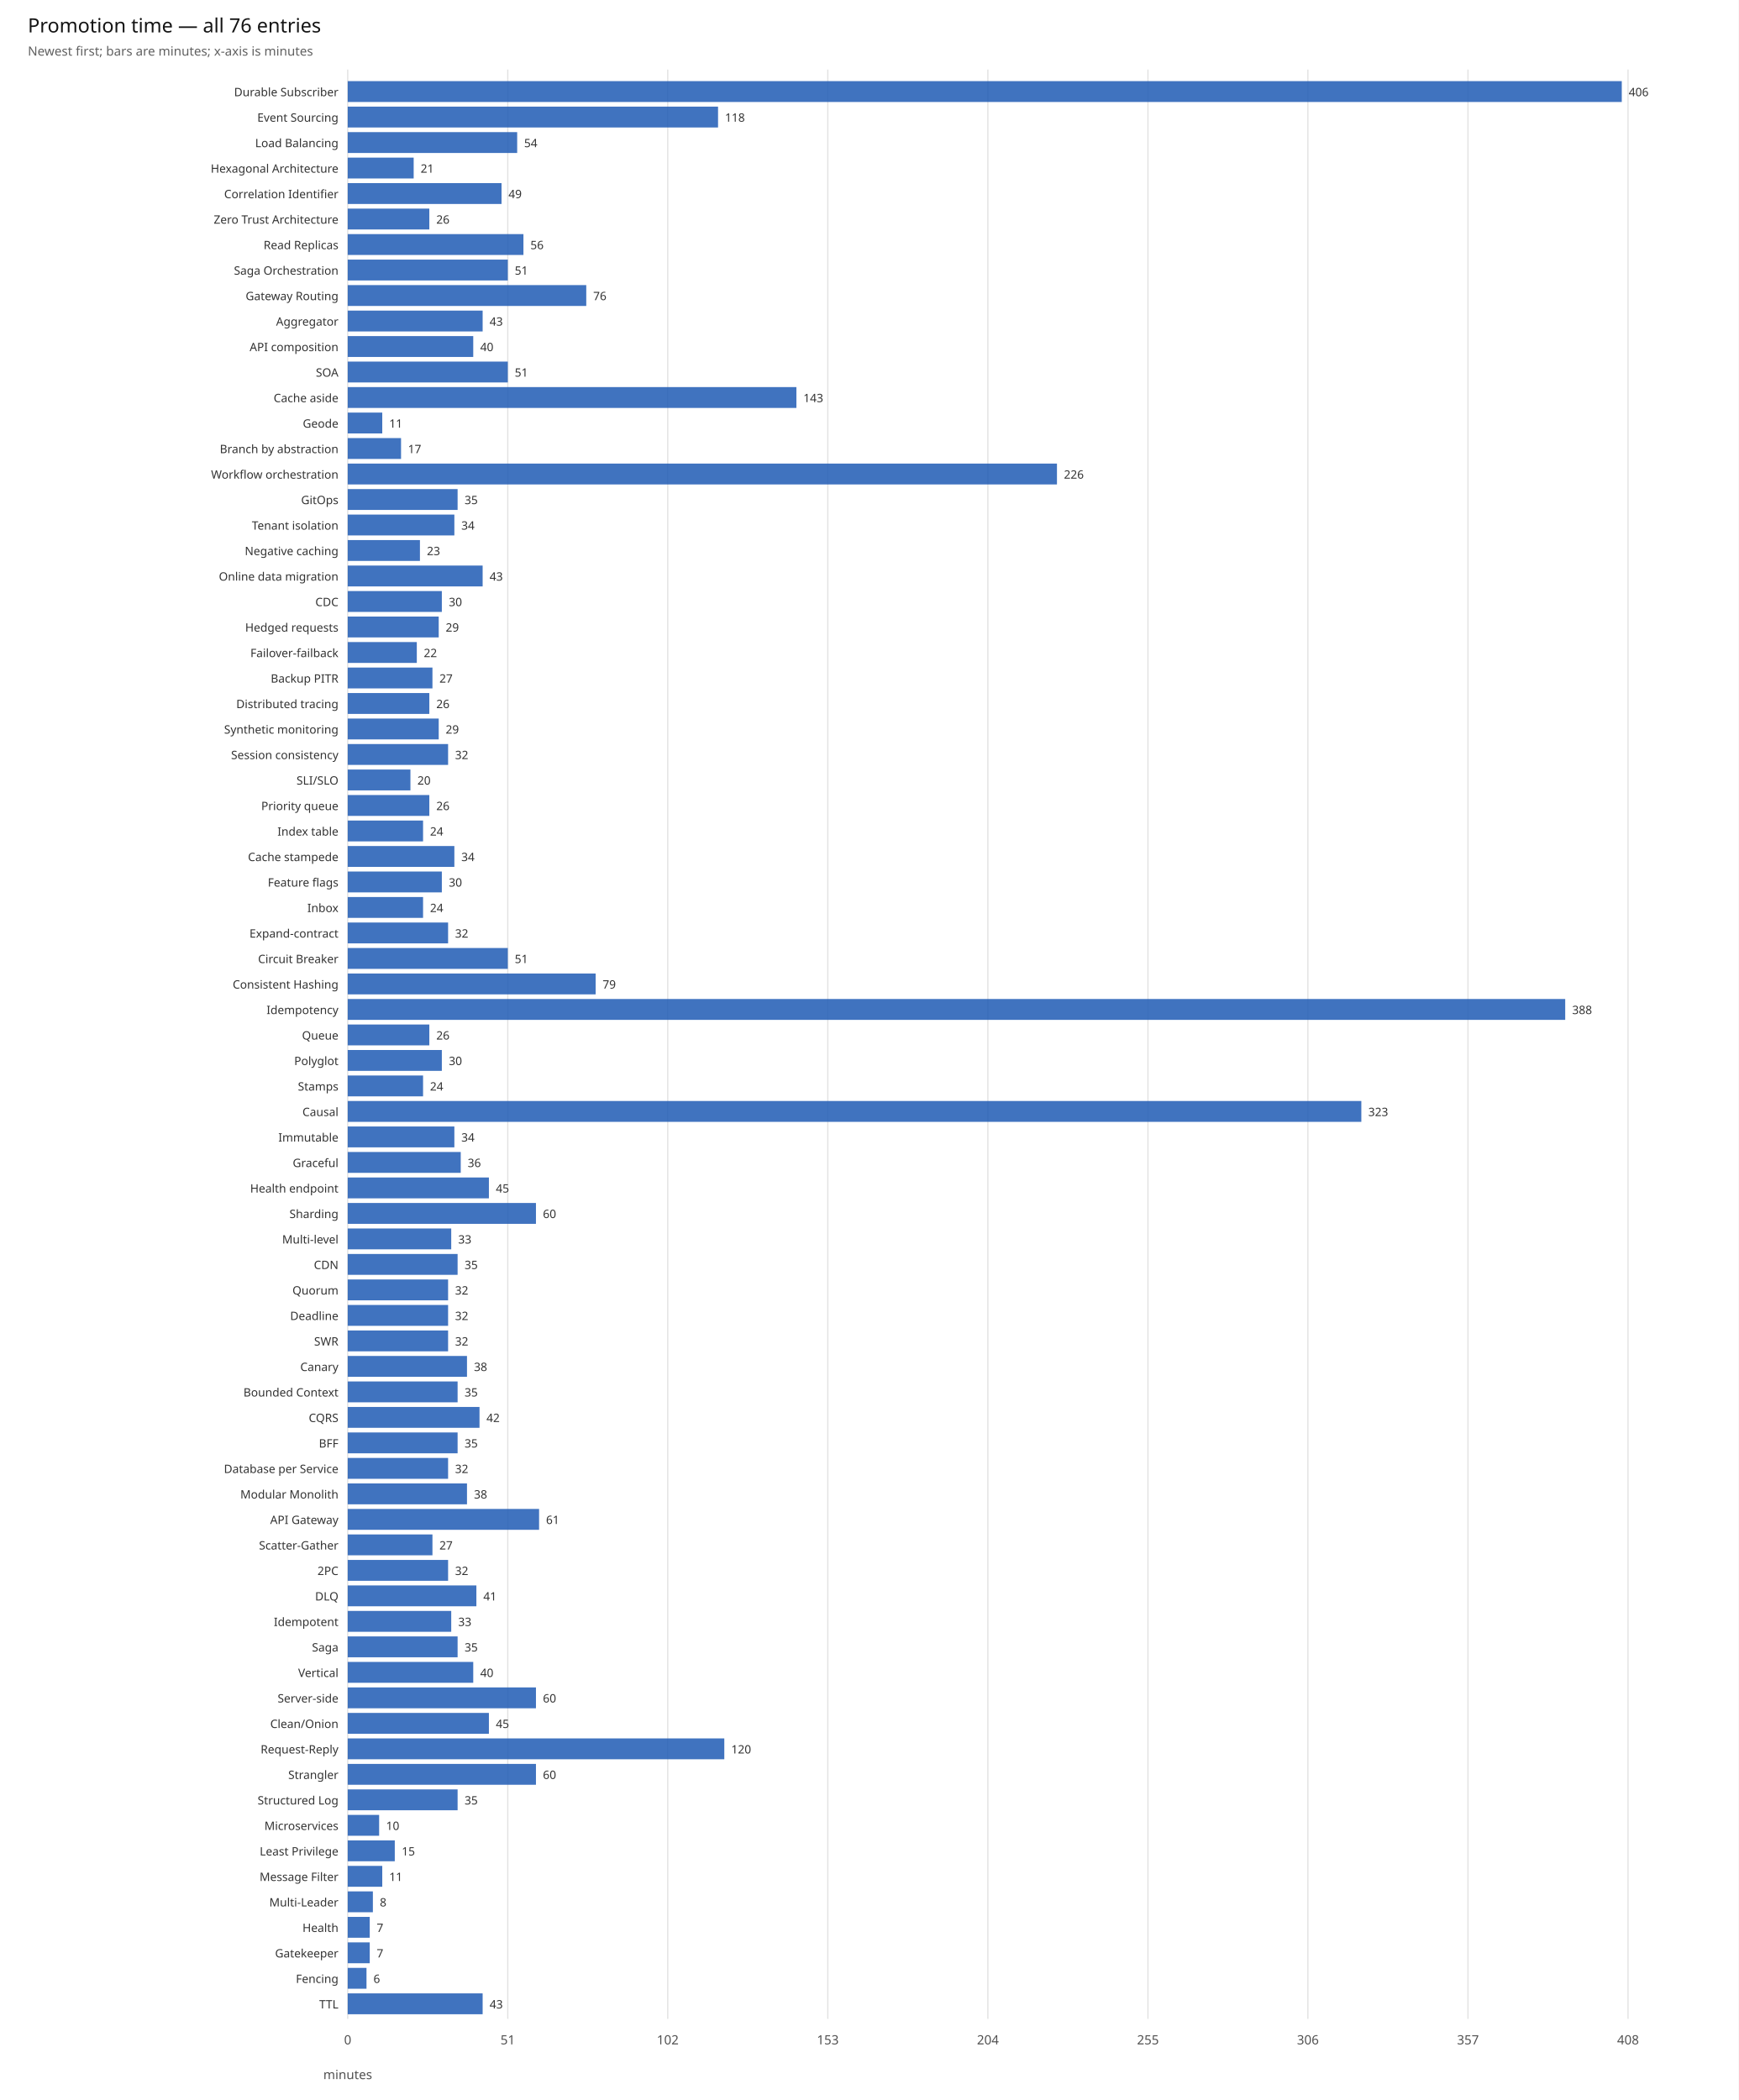
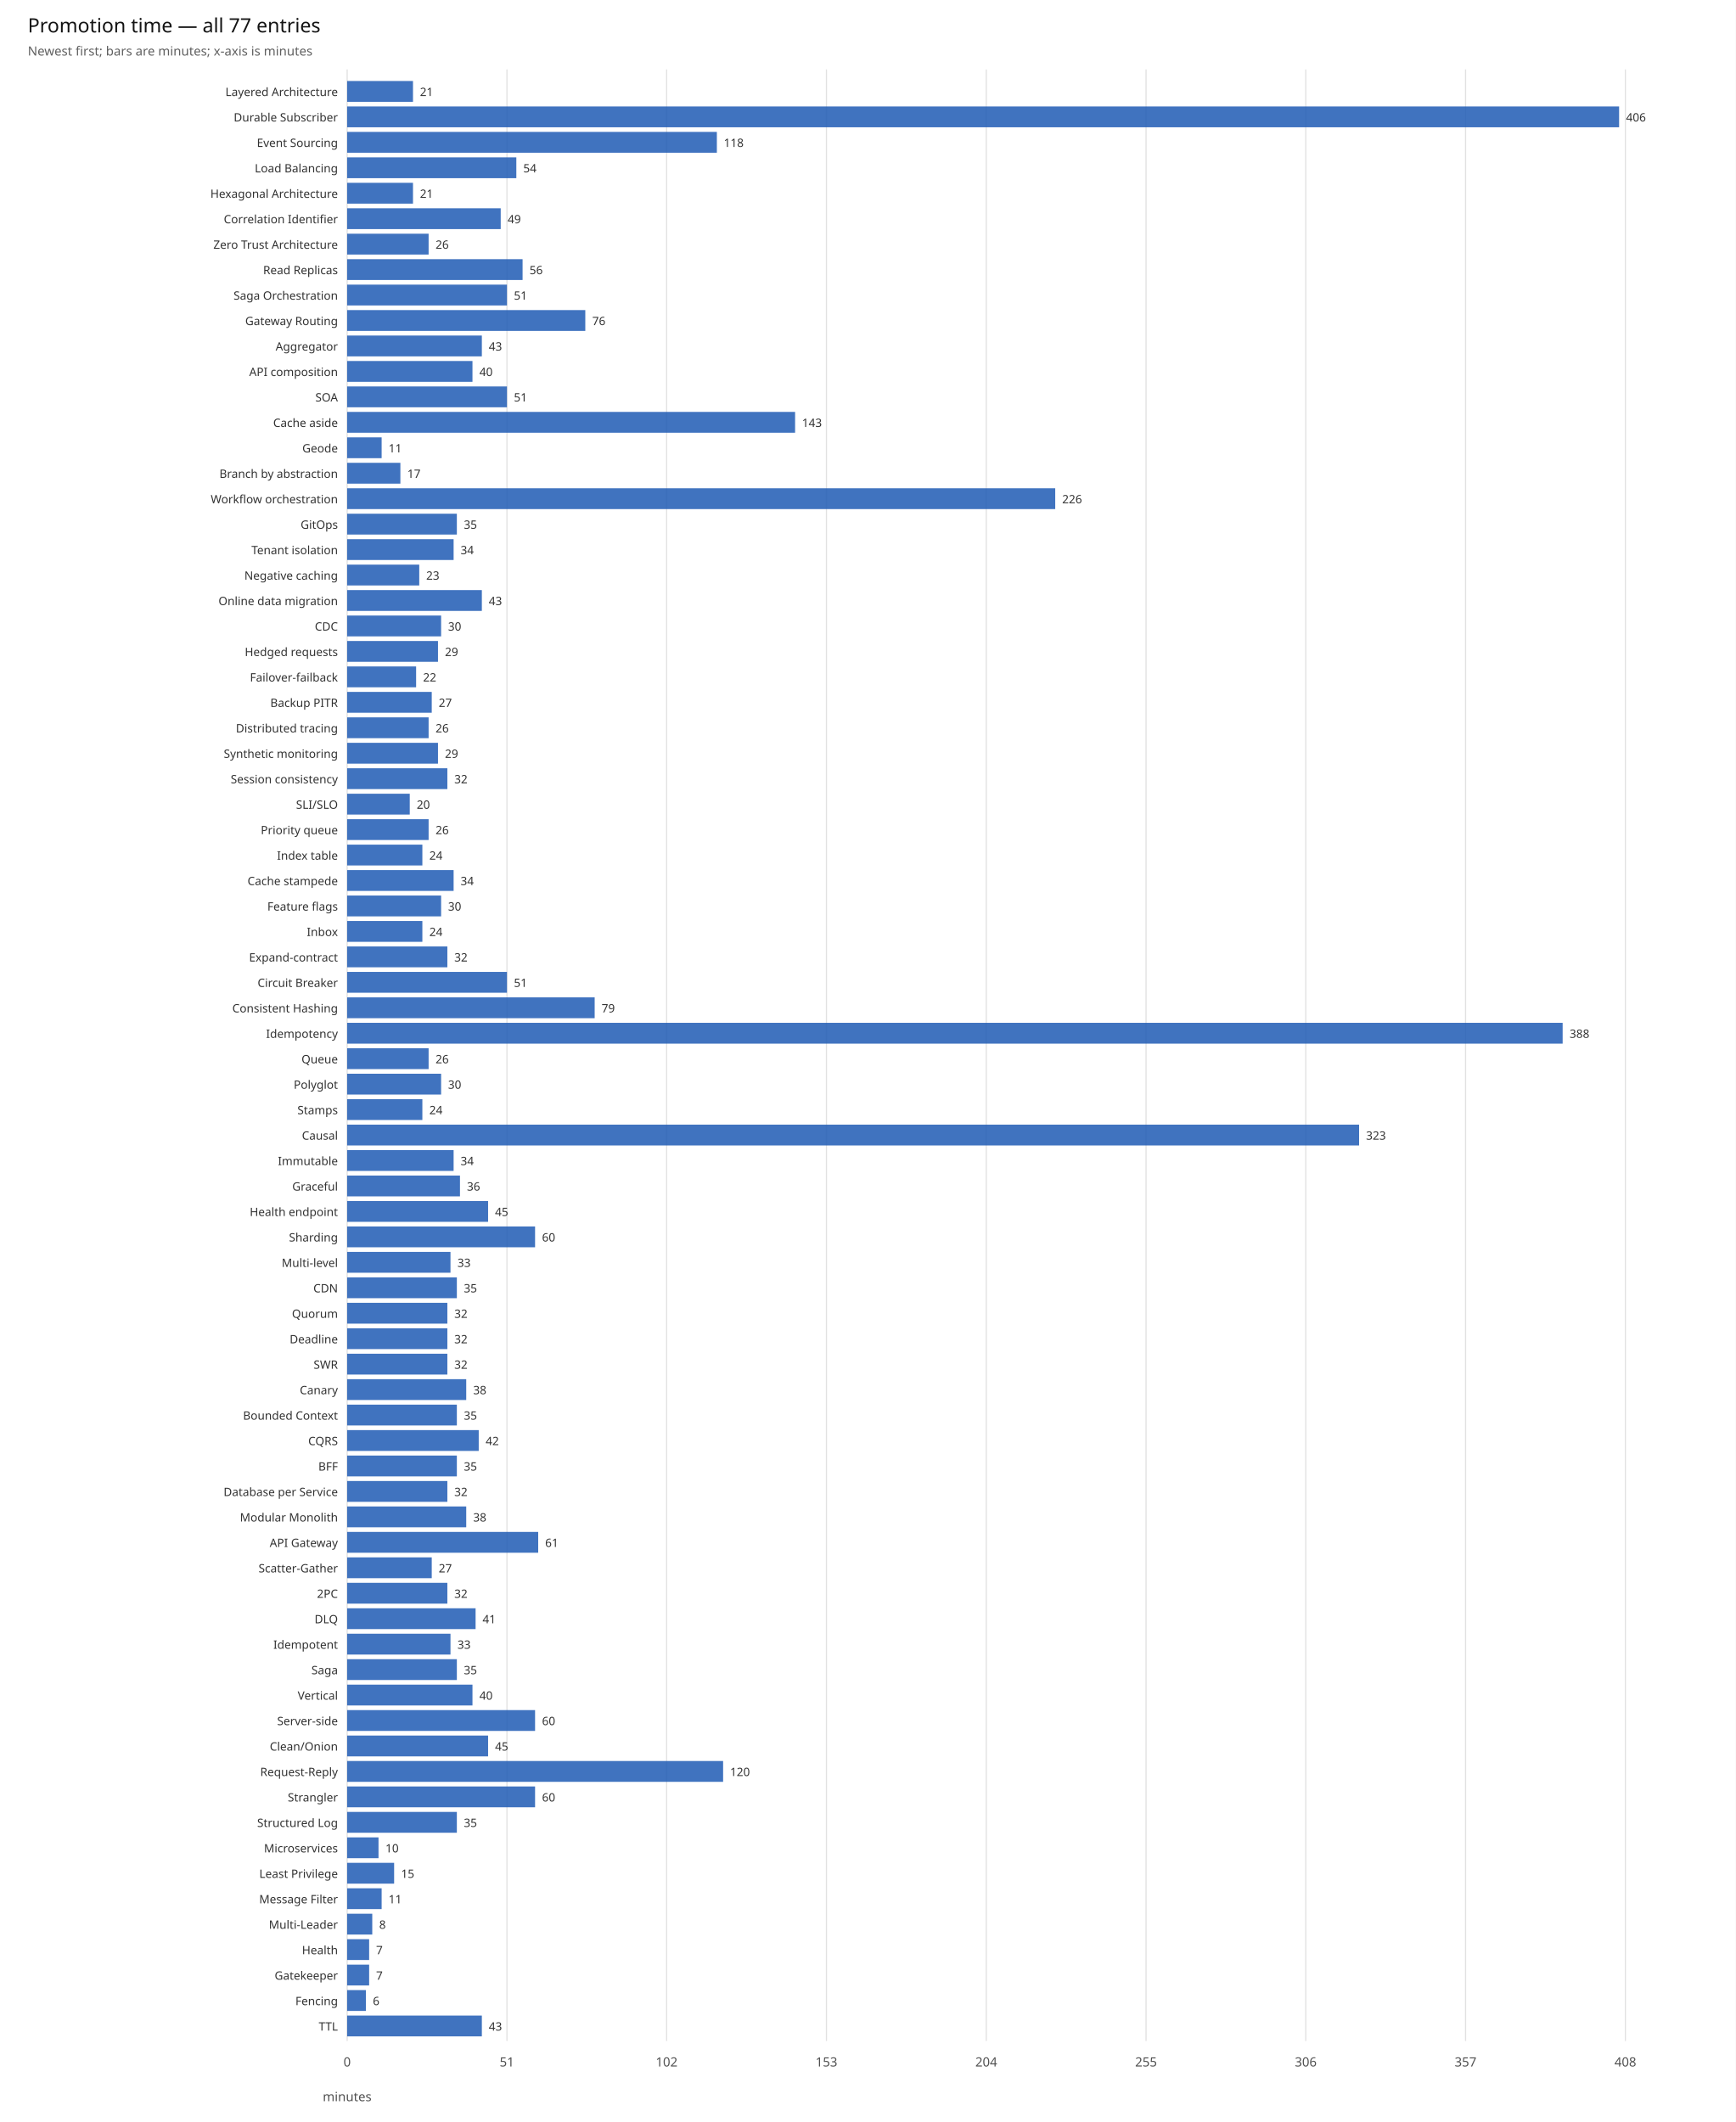
- <svg xmlns="http://www.w3.org/2000/svg" width="1500" height="1812" viewBox="0 0 1500 1812">
+ <svg xmlns="http://www.w3.org/2000/svg" width="1500" height="1834" viewBox="0 0 1500 1834">
  <rect width="100%" height="100%" fill="white" />
-   <text x="24" y="28" font-family="Verdana" font-size="17" fill="#141414">Promotion time — all 76 entries</text>
+   <text x="24" y="28" font-family="Verdana" font-size="17" fill="#141414">Promotion time — all 77 entries</text>
  <text x="24" y="48" font-family="Verdana" font-size="11" fill="#606060">Newest first; bars are minutes; x-axis is minutes</text>
-   <line x1="300.0" y1="60" x2="300.0" y2="1742" stroke="#e1e1e1" />
-   <text x="300.0" y="1764" text-anchor="middle" font-family="Verdana" font-size="11" fill="#505050">0</text>
-   <line x1="438.1" y1="60" x2="438.1" y2="1742" stroke="#e1e1e1" />
-   <text x="438.1" y="1764" text-anchor="middle" font-family="Verdana" font-size="11" fill="#505050">51</text>
-   <line x1="576.1" y1="60" x2="576.1" y2="1742" stroke="#e1e1e1" />
-   <text x="576.1" y="1764" text-anchor="middle" font-family="Verdana" font-size="11" fill="#505050">102</text>
-   <line x1="714.2" y1="60" x2="714.2" y2="1742" stroke="#e1e1e1" />
-   <text x="714.2" y="1764" text-anchor="middle" font-family="Verdana" font-size="11" fill="#505050">153</text>
-   <line x1="852.3" y1="60" x2="852.3" y2="1742" stroke="#e1e1e1" />
-   <text x="852.3" y="1764" text-anchor="middle" font-family="Verdana" font-size="11" fill="#505050">204</text>
-   <line x1="990.4" y1="60" x2="990.4" y2="1742" stroke="#e1e1e1" />
-   <text x="990.4" y="1764" text-anchor="middle" font-family="Verdana" font-size="11" fill="#505050">255</text>
-   <line x1="1128.4" y1="60" x2="1128.4" y2="1742" stroke="#e1e1e1" />
-   <text x="1128.4" y="1764" text-anchor="middle" font-family="Verdana" font-size="11" fill="#505050">306</text>
-   <line x1="1266.5" y1="60" x2="1266.5" y2="1742" stroke="#e1e1e1" />
-   <text x="1266.5" y="1764" text-anchor="middle" font-family="Verdana" font-size="11" fill="#505050">357</text>
-   <line x1="1404.6" y1="60" x2="1404.6" y2="1742" stroke="#e1e1e1" />
-   <text x="1404.6" y="1764" text-anchor="middle" font-family="Verdana" font-size="11" fill="#505050">408</text>
-   <rect x="300" y="70" width="1099.2" height="18" fill="#1e5ab4" opacity="0.85" />
-   <text x="292" y="83" text-anchor="end" font-family="Verdana" font-size="10" fill="#323232">Durable Subscriber</text>
-   <text x="1405.2" y="83" font-family="Verdana" font-size="10" fill="#323232">406</text>
-   <rect x="300" y="92" width="319.5" height="18" fill="#1e5ab4" opacity="0.85" />
-   <text x="292" y="105" text-anchor="end" font-family="Verdana" font-size="10" fill="#323232">Event Sourcing</text>
-   <text x="625.5" y="105" font-family="Verdana" font-size="10" fill="#323232">118</text>
-   <rect x="300" y="114" width="146.2" height="18" fill="#1e5ab4" opacity="0.85" />
-   <text x="292" y="127" text-anchor="end" font-family="Verdana" font-size="10" fill="#323232">Load Balancing</text>
-   <text x="452.2" y="127" font-family="Verdana" font-size="10" fill="#323232">54</text>
-   <rect x="300" y="136" width="56.9" height="18" fill="#1e5ab4" opacity="0.85" />
-   <text x="292" y="149" text-anchor="end" font-family="Verdana" font-size="10" fill="#323232">Hexagonal Architecture</text>
-   <text x="362.9" y="149" font-family="Verdana" font-size="10" fill="#323232">21</text>
-   <rect x="300" y="158" width="132.7" height="18" fill="#1e5ab4" opacity="0.85" />
-   <text x="292" y="171" text-anchor="end" font-family="Verdana" font-size="10" fill="#323232">Correlation Identifier</text>
-   <text x="438.7" y="171" font-family="Verdana" font-size="10" fill="#323232">49</text>
-   <rect x="300" y="180" width="70.4" height="18" fill="#1e5ab4" opacity="0.85" />
-   <text x="292" y="193" text-anchor="end" font-family="Verdana" font-size="10" fill="#323232">Zero Trust Architecture</text>
-   <text x="376.4" y="193" font-family="Verdana" font-size="10" fill="#323232">26</text>
-   <rect x="300" y="202" width="151.6" height="18" fill="#1e5ab4" opacity="0.85" />
-   <text x="292" y="215" text-anchor="end" font-family="Verdana" font-size="10" fill="#323232">Read Replicas</text>
-   <text x="457.6" y="215" font-family="Verdana" font-size="10" fill="#323232">56</text>
-   <rect x="300" y="224" width="138.1" height="18" fill="#1e5ab4" opacity="0.85" />
-   <text x="292" y="237" text-anchor="end" font-family="Verdana" font-size="10" fill="#323232">Saga Orchestration</text>
-   <text x="444.1" y="237" font-family="Verdana" font-size="10" fill="#323232">51</text>
-   <rect x="300" y="246" width="205.8" height="18" fill="#1e5ab4" opacity="0.85" />
-   <text x="292" y="259" text-anchor="end" font-family="Verdana" font-size="10" fill="#323232">Gateway Routing</text>
-   <text x="511.8" y="259" font-family="Verdana" font-size="10" fill="#323232">76</text>
-   <rect x="300" y="268" width="116.4" height="18" fill="#1e5ab4" opacity="0.85" />
-   <text x="292" y="281" text-anchor="end" font-family="Verdana" font-size="10" fill="#323232">Aggregator</text>
-   <text x="422.4" y="281" font-family="Verdana" font-size="10" fill="#323232">43</text>
-   <rect x="300" y="290" width="108.3" height="18" fill="#1e5ab4" opacity="0.85" />
-   <text x="292" y="303" text-anchor="end" font-family="Verdana" font-size="10" fill="#323232">API composition</text>
-   <text x="414.3" y="303" font-family="Verdana" font-size="10" fill="#323232">40</text>
-   <rect x="300" y="312" width="138.1" height="18" fill="#1e5ab4" opacity="0.85" />
-   <text x="292" y="325" text-anchor="end" font-family="Verdana" font-size="10" fill="#323232">SOA</text>
-   <text x="444.1" y="325" font-family="Verdana" font-size="10" fill="#323232">51</text>
-   <rect x="300" y="334" width="387.1" height="18" fill="#1e5ab4" opacity="0.85" />
-   <text x="292" y="347" text-anchor="end" font-family="Verdana" font-size="10" fill="#323232">Cache aside</text>
-   <text x="693.1" y="347" font-family="Verdana" font-size="10" fill="#323232">143</text>
-   <rect x="300" y="356" width="29.8" height="18" fill="#1e5ab4" opacity="0.85" />
-   <text x="292" y="369" text-anchor="end" font-family="Verdana" font-size="10" fill="#323232">Geode</text>
-   <text x="335.8" y="369" font-family="Verdana" font-size="10" fill="#323232">11</text>
-   <rect x="300" y="378" width="46.0" height="18" fill="#1e5ab4" opacity="0.85" />
-   <text x="292" y="391" text-anchor="end" font-family="Verdana" font-size="10" fill="#323232">Branch by abstraction</text>
-   <text x="352.0" y="391" font-family="Verdana" font-size="10" fill="#323232">17</text>
-   <rect x="300" y="400" width="611.9" height="18" fill="#1e5ab4" opacity="0.85" />
-   <text x="292" y="413" text-anchor="end" font-family="Verdana" font-size="10" fill="#323232">Workflow orchestration</text>
-   <text x="917.9" y="413" font-family="Verdana" font-size="10" fill="#323232">226</text>
-   <rect x="300" y="422" width="94.8" height="18" fill="#1e5ab4" opacity="0.85" />
-   <text x="292" y="435" text-anchor="end" font-family="Verdana" font-size="10" fill="#323232">GitOps</text>
-   <text x="400.8" y="435" font-family="Verdana" font-size="10" fill="#323232">35</text>
-   <rect x="300" y="444" width="92.0" height="18" fill="#1e5ab4" opacity="0.85" />
-   <text x="292" y="457" text-anchor="end" font-family="Verdana" font-size="10" fill="#323232">Tenant isolation</text>
-   <text x="398.0" y="457" font-family="Verdana" font-size="10" fill="#323232">34</text>
-   <rect x="300" y="466" width="62.3" height="18" fill="#1e5ab4" opacity="0.85" />
-   <text x="292" y="479" text-anchor="end" font-family="Verdana" font-size="10" fill="#323232">Negative caching</text>
-   <text x="368.3" y="479" font-family="Verdana" font-size="10" fill="#323232">23</text>
-   <rect x="300" y="488" width="116.4" height="18" fill="#1e5ab4" opacity="0.85" />
-   <text x="292" y="501" text-anchor="end" font-family="Verdana" font-size="10" fill="#323232">Online data migration</text>
-   <text x="422.4" y="501" font-family="Verdana" font-size="10" fill="#323232">43</text>
-   <rect x="300" y="510" width="81.2" height="18" fill="#1e5ab4" opacity="0.85" />
-   <text x="292" y="523" text-anchor="end" font-family="Verdana" font-size="10" fill="#323232">CDC</text>
-   <text x="387.2" y="523" font-family="Verdana" font-size="10" fill="#323232">30</text>
-   <rect x="300" y="532" width="78.5" height="18" fill="#1e5ab4" opacity="0.85" />
-   <text x="292" y="545" text-anchor="end" font-family="Verdana" font-size="10" fill="#323232">Hedged requests</text>
-   <text x="384.5" y="545" font-family="Verdana" font-size="10" fill="#323232">29</text>
-   <rect x="300" y="554" width="59.6" height="18" fill="#1e5ab4" opacity="0.85" />
-   <text x="292" y="567" text-anchor="end" font-family="Verdana" font-size="10" fill="#323232">Failover-failback</text>
-   <text x="365.6" y="567" font-family="Verdana" font-size="10" fill="#323232">22</text>
-   <rect x="300" y="576" width="73.1" height="18" fill="#1e5ab4" opacity="0.85" />
-   <text x="292" y="589" text-anchor="end" font-family="Verdana" font-size="10" fill="#323232">Backup PITR</text>
-   <text x="379.1" y="589" font-family="Verdana" font-size="10" fill="#323232">27</text>
-   <rect x="300" y="598" width="70.4" height="18" fill="#1e5ab4" opacity="0.85" />
-   <text x="292" y="611" text-anchor="end" font-family="Verdana" font-size="10" fill="#323232">Distributed tracing</text>
-   <text x="376.4" y="611" font-family="Verdana" font-size="10" fill="#323232">26</text>
-   <rect x="300" y="620" width="78.5" height="18" fill="#1e5ab4" opacity="0.85" />
-   <text x="292" y="633" text-anchor="end" font-family="Verdana" font-size="10" fill="#323232">Synthetic monitoring</text>
-   <text x="384.5" y="633" font-family="Verdana" font-size="10" fill="#323232">29</text>
-   <rect x="300" y="642" width="86.6" height="18" fill="#1e5ab4" opacity="0.85" />
-   <text x="292" y="655" text-anchor="end" font-family="Verdana" font-size="10" fill="#323232">Session consistency</text>
-   <text x="392.6" y="655" font-family="Verdana" font-size="10" fill="#323232">32</text>
-   <rect x="300" y="664" width="54.1" height="18" fill="#1e5ab4" opacity="0.85" />
-   <text x="292" y="677" text-anchor="end" font-family="Verdana" font-size="10" fill="#323232">SLI/SLO</text>
-   <text x="360.1" y="677" font-family="Verdana" font-size="10" fill="#323232">20</text>
-   <rect x="300" y="686" width="70.4" height="18" fill="#1e5ab4" opacity="0.85" />
-   <text x="292" y="699" text-anchor="end" font-family="Verdana" font-size="10" fill="#323232">Priority queue</text>
-   <text x="376.4" y="699" font-family="Verdana" font-size="10" fill="#323232">26</text>
-   <rect x="300" y="708" width="65.0" height="18" fill="#1e5ab4" opacity="0.85" />
-   <text x="292" y="721" text-anchor="end" font-family="Verdana" font-size="10" fill="#323232">Index table</text>
-   <text x="371.0" y="721" font-family="Verdana" font-size="10" fill="#323232">24</text>
-   <rect x="300" y="730" width="92.0" height="18" fill="#1e5ab4" opacity="0.85" />
-   <text x="292" y="743" text-anchor="end" font-family="Verdana" font-size="10" fill="#323232">Cache stampede</text>
-   <text x="398.0" y="743" font-family="Verdana" font-size="10" fill="#323232">34</text>
-   <rect x="300" y="752" width="81.2" height="18" fill="#1e5ab4" opacity="0.85" />
-   <text x="292" y="765" text-anchor="end" font-family="Verdana" font-size="10" fill="#323232">Feature flags</text>
-   <text x="387.2" y="765" font-family="Verdana" font-size="10" fill="#323232">30</text>
-   <rect x="300" y="774" width="65.0" height="18" fill="#1e5ab4" opacity="0.85" />
-   <text x="292" y="787" text-anchor="end" font-family="Verdana" font-size="10" fill="#323232">Inbox</text>
-   <text x="371.0" y="787" font-family="Verdana" font-size="10" fill="#323232">24</text>
-   <rect x="300" y="796" width="86.6" height="18" fill="#1e5ab4" opacity="0.85" />
-   <text x="292" y="809" text-anchor="end" font-family="Verdana" font-size="10" fill="#323232">Expand-contract</text>
-   <text x="392.6" y="809" font-family="Verdana" font-size="10" fill="#323232">32</text>
-   <rect x="300" y="818" width="138.1" height="18" fill="#1e5ab4" opacity="0.85" />
-   <text x="292" y="831" text-anchor="end" font-family="Verdana" font-size="10" fill="#323232">Circuit Breaker</text>
-   <text x="444.1" y="831" font-family="Verdana" font-size="10" fill="#323232">51</text>
-   <rect x="300" y="840" width="213.9" height="18" fill="#1e5ab4" opacity="0.85" />
-   <text x="292" y="853" text-anchor="end" font-family="Verdana" font-size="10" fill="#323232">Consistent Hashing</text>
-   <text x="519.9" y="853" font-family="Verdana" font-size="10" fill="#323232">79</text>
-   <rect x="300" y="862" width="1050.4" height="18" fill="#1e5ab4" opacity="0.85" />
-   <text x="292" y="875" text-anchor="end" font-family="Verdana" font-size="10" fill="#323232">Idempotency</text>
-   <text x="1356.4" y="875" font-family="Verdana" font-size="10" fill="#323232">388</text>
-   <rect x="300" y="884" width="70.4" height="18" fill="#1e5ab4" opacity="0.85" />
-   <text x="292" y="897" text-anchor="end" font-family="Verdana" font-size="10" fill="#323232">Queue</text>
-   <text x="376.4" y="897" font-family="Verdana" font-size="10" fill="#323232">26</text>
-   <rect x="300" y="906" width="81.2" height="18" fill="#1e5ab4" opacity="0.85" />
-   <text x="292" y="919" text-anchor="end" font-family="Verdana" font-size="10" fill="#323232">Polyglot</text>
-   <text x="387.2" y="919" font-family="Verdana" font-size="10" fill="#323232">30</text>
-   <rect x="300" y="928" width="65.0" height="18" fill="#1e5ab4" opacity="0.85" />
-   <text x="292" y="941" text-anchor="end" font-family="Verdana" font-size="10" fill="#323232">Stamps</text>
-   <text x="371.0" y="941" font-family="Verdana" font-size="10" fill="#323232">24</text>
-   <rect x="300" y="950" width="874.5" height="18" fill="#1e5ab4" opacity="0.85" />
-   <text x="292" y="963" text-anchor="end" font-family="Verdana" font-size="10" fill="#323232">Causal</text>
-   <text x="1180.5" y="963" font-family="Verdana" font-size="10" fill="#323232">323</text>
-   <rect x="300" y="972" width="92.0" height="18" fill="#1e5ab4" opacity="0.85" />
-   <text x="292" y="985" text-anchor="end" font-family="Verdana" font-size="10" fill="#323232">Immutable</text>
-   <text x="398.0" y="985" font-family="Verdana" font-size="10" fill="#323232">34</text>
-   <rect x="300" y="994" width="97.5" height="18" fill="#1e5ab4" opacity="0.85" />
-   <text x="292" y="1007" text-anchor="end" font-family="Verdana" font-size="10" fill="#323232">Graceful</text>
-   <text x="403.5" y="1007" font-family="Verdana" font-size="10" fill="#323232">36</text>
-   <rect x="300" y="1016" width="121.8" height="18" fill="#1e5ab4" opacity="0.85" />
-   <text x="292" y="1029" text-anchor="end" font-family="Verdana" font-size="10" fill="#323232">Health endpoint</text>
-   <text x="427.8" y="1029" font-family="Verdana" font-size="10" fill="#323232">45</text>
-   <rect x="300" y="1038" width="162.4" height="18" fill="#1e5ab4" opacity="0.85" />
-   <text x="292" y="1051" text-anchor="end" font-family="Verdana" font-size="10" fill="#323232">Sharding</text>
-   <text x="468.4" y="1051" font-family="Verdana" font-size="10" fill="#323232">60</text>
-   <rect x="300" y="1060" width="89.3" height="18" fill="#1e5ab4" opacity="0.85" />
-   <text x="292" y="1073" text-anchor="end" font-family="Verdana" font-size="10" fill="#323232">Multi-level</text>
-   <text x="395.3" y="1073" font-family="Verdana" font-size="10" fill="#323232">33</text>
-   <rect x="300" y="1082" width="94.8" height="18" fill="#1e5ab4" opacity="0.85" />
-   <text x="292" y="1095" text-anchor="end" font-family="Verdana" font-size="10" fill="#323232">CDN</text>
-   <text x="400.8" y="1095" font-family="Verdana" font-size="10" fill="#323232">35</text>
-   <rect x="300" y="1104" width="86.6" height="18" fill="#1e5ab4" opacity="0.85" />
-   <text x="292" y="1117" text-anchor="end" font-family="Verdana" font-size="10" fill="#323232">Quorum</text>
-   <text x="392.6" y="1117" font-family="Verdana" font-size="10" fill="#323232">32</text>
+   <line x1="300.0" y1="60" x2="300.0" y2="1764" stroke="#e1e1e1" />
+   <text x="300.0" y="1786" text-anchor="middle" font-family="Verdana" font-size="11" fill="#505050">0</text>
+   <line x1="438.1" y1="60" x2="438.1" y2="1764" stroke="#e1e1e1" />
+   <text x="438.1" y="1786" text-anchor="middle" font-family="Verdana" font-size="11" fill="#505050">51</text>
+   <line x1="576.1" y1="60" x2="576.1" y2="1764" stroke="#e1e1e1" />
+   <text x="576.1" y="1786" text-anchor="middle" font-family="Verdana" font-size="11" fill="#505050">102</text>
+   <line x1="714.2" y1="60" x2="714.2" y2="1764" stroke="#e1e1e1" />
+   <text x="714.2" y="1786" text-anchor="middle" font-family="Verdana" font-size="11" fill="#505050">153</text>
+   <line x1="852.3" y1="60" x2="852.3" y2="1764" stroke="#e1e1e1" />
+   <text x="852.3" y="1786" text-anchor="middle" font-family="Verdana" font-size="11" fill="#505050">204</text>
+   <line x1="990.4" y1="60" x2="990.4" y2="1764" stroke="#e1e1e1" />
+   <text x="990.4" y="1786" text-anchor="middle" font-family="Verdana" font-size="11" fill="#505050">255</text>
+   <line x1="1128.4" y1="60" x2="1128.4" y2="1764" stroke="#e1e1e1" />
+   <text x="1128.4" y="1786" text-anchor="middle" font-family="Verdana" font-size="11" fill="#505050">306</text>
+   <line x1="1266.5" y1="60" x2="1266.5" y2="1764" stroke="#e1e1e1" />
+   <text x="1266.5" y="1786" text-anchor="middle" font-family="Verdana" font-size="11" fill="#505050">357</text>
+   <line x1="1404.6" y1="60" x2="1404.6" y2="1764" stroke="#e1e1e1" />
+   <text x="1404.6" y="1786" text-anchor="middle" font-family="Verdana" font-size="11" fill="#505050">408</text>
+   <rect x="300" y="70" width="56.9" height="18" fill="#1e5ab4" opacity="0.85" />
+   <text x="292" y="83" text-anchor="end" font-family="Verdana" font-size="10" fill="#323232">Layered Architecture</text>
+   <text x="362.9" y="83" font-family="Verdana" font-size="10" fill="#323232">21</text>
+   <rect x="300" y="92" width="1099.2" height="18" fill="#1e5ab4" opacity="0.85" />
+   <text x="292" y="105" text-anchor="end" font-family="Verdana" font-size="10" fill="#323232">Durable Subscriber</text>
+   <text x="1405.2" y="105" font-family="Verdana" font-size="10" fill="#323232">406</text>
+   <rect x="300" y="114" width="319.5" height="18" fill="#1e5ab4" opacity="0.85" />
+   <text x="292" y="127" text-anchor="end" font-family="Verdana" font-size="10" fill="#323232">Event Sourcing</text>
+   <text x="625.5" y="127" font-family="Verdana" font-size="10" fill="#323232">118</text>
+   <rect x="300" y="136" width="146.2" height="18" fill="#1e5ab4" opacity="0.85" />
+   <text x="292" y="149" text-anchor="end" font-family="Verdana" font-size="10" fill="#323232">Load Balancing</text>
+   <text x="452.2" y="149" font-family="Verdana" font-size="10" fill="#323232">54</text>
+   <rect x="300" y="158" width="56.9" height="18" fill="#1e5ab4" opacity="0.85" />
+   <text x="292" y="171" text-anchor="end" font-family="Verdana" font-size="10" fill="#323232">Hexagonal Architecture</text>
+   <text x="362.9" y="171" font-family="Verdana" font-size="10" fill="#323232">21</text>
+   <rect x="300" y="180" width="132.7" height="18" fill="#1e5ab4" opacity="0.85" />
+   <text x="292" y="193" text-anchor="end" font-family="Verdana" font-size="10" fill="#323232">Correlation Identifier</text>
+   <text x="438.7" y="193" font-family="Verdana" font-size="10" fill="#323232">49</text>
+   <rect x="300" y="202" width="70.4" height="18" fill="#1e5ab4" opacity="0.85" />
+   <text x="292" y="215" text-anchor="end" font-family="Verdana" font-size="10" fill="#323232">Zero Trust Architecture</text>
+   <text x="376.4" y="215" font-family="Verdana" font-size="10" fill="#323232">26</text>
+   <rect x="300" y="224" width="151.6" height="18" fill="#1e5ab4" opacity="0.85" />
+   <text x="292" y="237" text-anchor="end" font-family="Verdana" font-size="10" fill="#323232">Read Replicas</text>
+   <text x="457.6" y="237" font-family="Verdana" font-size="10" fill="#323232">56</text>
+   <rect x="300" y="246" width="138.1" height="18" fill="#1e5ab4" opacity="0.85" />
+   <text x="292" y="259" text-anchor="end" font-family="Verdana" font-size="10" fill="#323232">Saga Orchestration</text>
+   <text x="444.1" y="259" font-family="Verdana" font-size="10" fill="#323232">51</text>
+   <rect x="300" y="268" width="205.8" height="18" fill="#1e5ab4" opacity="0.85" />
+   <text x="292" y="281" text-anchor="end" font-family="Verdana" font-size="10" fill="#323232">Gateway Routing</text>
+   <text x="511.8" y="281" font-family="Verdana" font-size="10" fill="#323232">76</text>
+   <rect x="300" y="290" width="116.4" height="18" fill="#1e5ab4" opacity="0.85" />
+   <text x="292" y="303" text-anchor="end" font-family="Verdana" font-size="10" fill="#323232">Aggregator</text>
+   <text x="422.4" y="303" font-family="Verdana" font-size="10" fill="#323232">43</text>
+   <rect x="300" y="312" width="108.3" height="18" fill="#1e5ab4" opacity="0.85" />
+   <text x="292" y="325" text-anchor="end" font-family="Verdana" font-size="10" fill="#323232">API composition</text>
+   <text x="414.3" y="325" font-family="Verdana" font-size="10" fill="#323232">40</text>
+   <rect x="300" y="334" width="138.1" height="18" fill="#1e5ab4" opacity="0.85" />
+   <text x="292" y="347" text-anchor="end" font-family="Verdana" font-size="10" fill="#323232">SOA</text>
+   <text x="444.1" y="347" font-family="Verdana" font-size="10" fill="#323232">51</text>
+   <rect x="300" y="356" width="387.1" height="18" fill="#1e5ab4" opacity="0.85" />
+   <text x="292" y="369" text-anchor="end" font-family="Verdana" font-size="10" fill="#323232">Cache aside</text>
+   <text x="693.1" y="369" font-family="Verdana" font-size="10" fill="#323232">143</text>
+   <rect x="300" y="378" width="29.8" height="18" fill="#1e5ab4" opacity="0.85" />
+   <text x="292" y="391" text-anchor="end" font-family="Verdana" font-size="10" fill="#323232">Geode</text>
+   <text x="335.8" y="391" font-family="Verdana" font-size="10" fill="#323232">11</text>
+   <rect x="300" y="400" width="46.0" height="18" fill="#1e5ab4" opacity="0.85" />
+   <text x="292" y="413" text-anchor="end" font-family="Verdana" font-size="10" fill="#323232">Branch by abstraction</text>
+   <text x="352.0" y="413" font-family="Verdana" font-size="10" fill="#323232">17</text>
+   <rect x="300" y="422" width="611.9" height="18" fill="#1e5ab4" opacity="0.85" />
+   <text x="292" y="435" text-anchor="end" font-family="Verdana" font-size="10" fill="#323232">Workflow orchestration</text>
+   <text x="917.9" y="435" font-family="Verdana" font-size="10" fill="#323232">226</text>
+   <rect x="300" y="444" width="94.8" height="18" fill="#1e5ab4" opacity="0.85" />
+   <text x="292" y="457" text-anchor="end" font-family="Verdana" font-size="10" fill="#323232">GitOps</text>
+   <text x="400.8" y="457" font-family="Verdana" font-size="10" fill="#323232">35</text>
+   <rect x="300" y="466" width="92.0" height="18" fill="#1e5ab4" opacity="0.85" />
+   <text x="292" y="479" text-anchor="end" font-family="Verdana" font-size="10" fill="#323232">Tenant isolation</text>
+   <text x="398.0" y="479" font-family="Verdana" font-size="10" fill="#323232">34</text>
+   <rect x="300" y="488" width="62.3" height="18" fill="#1e5ab4" opacity="0.85" />
+   <text x="292" y="501" text-anchor="end" font-family="Verdana" font-size="10" fill="#323232">Negative caching</text>
+   <text x="368.3" y="501" font-family="Verdana" font-size="10" fill="#323232">23</text>
+   <rect x="300" y="510" width="116.4" height="18" fill="#1e5ab4" opacity="0.85" />
+   <text x="292" y="523" text-anchor="end" font-family="Verdana" font-size="10" fill="#323232">Online data migration</text>
+   <text x="422.4" y="523" font-family="Verdana" font-size="10" fill="#323232">43</text>
+   <rect x="300" y="532" width="81.2" height="18" fill="#1e5ab4" opacity="0.85" />
+   <text x="292" y="545" text-anchor="end" font-family="Verdana" font-size="10" fill="#323232">CDC</text>
+   <text x="387.2" y="545" font-family="Verdana" font-size="10" fill="#323232">30</text>
+   <rect x="300" y="554" width="78.5" height="18" fill="#1e5ab4" opacity="0.85" />
+   <text x="292" y="567" text-anchor="end" font-family="Verdana" font-size="10" fill="#323232">Hedged requests</text>
+   <text x="384.5" y="567" font-family="Verdana" font-size="10" fill="#323232">29</text>
+   <rect x="300" y="576" width="59.6" height="18" fill="#1e5ab4" opacity="0.85" />
+   <text x="292" y="589" text-anchor="end" font-family="Verdana" font-size="10" fill="#323232">Failover-failback</text>
+   <text x="365.6" y="589" font-family="Verdana" font-size="10" fill="#323232">22</text>
+   <rect x="300" y="598" width="73.1" height="18" fill="#1e5ab4" opacity="0.85" />
+   <text x="292" y="611" text-anchor="end" font-family="Verdana" font-size="10" fill="#323232">Backup PITR</text>
+   <text x="379.1" y="611" font-family="Verdana" font-size="10" fill="#323232">27</text>
+   <rect x="300" y="620" width="70.4" height="18" fill="#1e5ab4" opacity="0.85" />
+   <text x="292" y="633" text-anchor="end" font-family="Verdana" font-size="10" fill="#323232">Distributed tracing</text>
+   <text x="376.4" y="633" font-family="Verdana" font-size="10" fill="#323232">26</text>
+   <rect x="300" y="642" width="78.5" height="18" fill="#1e5ab4" opacity="0.85" />
+   <text x="292" y="655" text-anchor="end" font-family="Verdana" font-size="10" fill="#323232">Synthetic monitoring</text>
+   <text x="384.5" y="655" font-family="Verdana" font-size="10" fill="#323232">29</text>
+   <rect x="300" y="664" width="86.6" height="18" fill="#1e5ab4" opacity="0.85" />
+   <text x="292" y="677" text-anchor="end" font-family="Verdana" font-size="10" fill="#323232">Session consistency</text>
+   <text x="392.6" y="677" font-family="Verdana" font-size="10" fill="#323232">32</text>
+   <rect x="300" y="686" width="54.1" height="18" fill="#1e5ab4" opacity="0.85" />
+   <text x="292" y="699" text-anchor="end" font-family="Verdana" font-size="10" fill="#323232">SLI/SLO</text>
+   <text x="360.1" y="699" font-family="Verdana" font-size="10" fill="#323232">20</text>
+   <rect x="300" y="708" width="70.4" height="18" fill="#1e5ab4" opacity="0.85" />
+   <text x="292" y="721" text-anchor="end" font-family="Verdana" font-size="10" fill="#323232">Priority queue</text>
+   <text x="376.4" y="721" font-family="Verdana" font-size="10" fill="#323232">26</text>
+   <rect x="300" y="730" width="65.0" height="18" fill="#1e5ab4" opacity="0.85" />
+   <text x="292" y="743" text-anchor="end" font-family="Verdana" font-size="10" fill="#323232">Index table</text>
+   <text x="371.0" y="743" font-family="Verdana" font-size="10" fill="#323232">24</text>
+   <rect x="300" y="752" width="92.0" height="18" fill="#1e5ab4" opacity="0.85" />
+   <text x="292" y="765" text-anchor="end" font-family="Verdana" font-size="10" fill="#323232">Cache stampede</text>
+   <text x="398.0" y="765" font-family="Verdana" font-size="10" fill="#323232">34</text>
+   <rect x="300" y="774" width="81.2" height="18" fill="#1e5ab4" opacity="0.85" />
+   <text x="292" y="787" text-anchor="end" font-family="Verdana" font-size="10" fill="#323232">Feature flags</text>
+   <text x="387.2" y="787" font-family="Verdana" font-size="10" fill="#323232">30</text>
+   <rect x="300" y="796" width="65.0" height="18" fill="#1e5ab4" opacity="0.85" />
+   <text x="292" y="809" text-anchor="end" font-family="Verdana" font-size="10" fill="#323232">Inbox</text>
+   <text x="371.0" y="809" font-family="Verdana" font-size="10" fill="#323232">24</text>
+   <rect x="300" y="818" width="86.6" height="18" fill="#1e5ab4" opacity="0.85" />
+   <text x="292" y="831" text-anchor="end" font-family="Verdana" font-size="10" fill="#323232">Expand-contract</text>
+   <text x="392.6" y="831" font-family="Verdana" font-size="10" fill="#323232">32</text>
+   <rect x="300" y="840" width="138.1" height="18" fill="#1e5ab4" opacity="0.85" />
+   <text x="292" y="853" text-anchor="end" font-family="Verdana" font-size="10" fill="#323232">Circuit Breaker</text>
+   <text x="444.1" y="853" font-family="Verdana" font-size="10" fill="#323232">51</text>
+   <rect x="300" y="862" width="213.9" height="18" fill="#1e5ab4" opacity="0.85" />
+   <text x="292" y="875" text-anchor="end" font-family="Verdana" font-size="10" fill="#323232">Consistent Hashing</text>
+   <text x="519.9" y="875" font-family="Verdana" font-size="10" fill="#323232">79</text>
+   <rect x="300" y="884" width="1050.4" height="18" fill="#1e5ab4" opacity="0.85" />
+   <text x="292" y="897" text-anchor="end" font-family="Verdana" font-size="10" fill="#323232">Idempotency</text>
+   <text x="1356.4" y="897" font-family="Verdana" font-size="10" fill="#323232">388</text>
+   <rect x="300" y="906" width="70.4" height="18" fill="#1e5ab4" opacity="0.85" />
+   <text x="292" y="919" text-anchor="end" font-family="Verdana" font-size="10" fill="#323232">Queue</text>
+   <text x="376.4" y="919" font-family="Verdana" font-size="10" fill="#323232">26</text>
+   <rect x="300" y="928" width="81.2" height="18" fill="#1e5ab4" opacity="0.85" />
+   <text x="292" y="941" text-anchor="end" font-family="Verdana" font-size="10" fill="#323232">Polyglot</text>
+   <text x="387.2" y="941" font-family="Verdana" font-size="10" fill="#323232">30</text>
+   <rect x="300" y="950" width="65.0" height="18" fill="#1e5ab4" opacity="0.85" />
+   <text x="292" y="963" text-anchor="end" font-family="Verdana" font-size="10" fill="#323232">Stamps</text>
+   <text x="371.0" y="963" font-family="Verdana" font-size="10" fill="#323232">24</text>
+   <rect x="300" y="972" width="874.5" height="18" fill="#1e5ab4" opacity="0.85" />
+   <text x="292" y="985" text-anchor="end" font-family="Verdana" font-size="10" fill="#323232">Causal</text>
+   <text x="1180.5" y="985" font-family="Verdana" font-size="10" fill="#323232">323</text>
+   <rect x="300" y="994" width="92.0" height="18" fill="#1e5ab4" opacity="0.85" />
+   <text x="292" y="1007" text-anchor="end" font-family="Verdana" font-size="10" fill="#323232">Immutable</text>
+   <text x="398.0" y="1007" font-family="Verdana" font-size="10" fill="#323232">34</text>
+   <rect x="300" y="1016" width="97.5" height="18" fill="#1e5ab4" opacity="0.85" />
+   <text x="292" y="1029" text-anchor="end" font-family="Verdana" font-size="10" fill="#323232">Graceful</text>
+   <text x="403.5" y="1029" font-family="Verdana" font-size="10" fill="#323232">36</text>
+   <rect x="300" y="1038" width="121.8" height="18" fill="#1e5ab4" opacity="0.85" />
+   <text x="292" y="1051" text-anchor="end" font-family="Verdana" font-size="10" fill="#323232">Health endpoint</text>
+   <text x="427.8" y="1051" font-family="Verdana" font-size="10" fill="#323232">45</text>
+   <rect x="300" y="1060" width="162.4" height="18" fill="#1e5ab4" opacity="0.85" />
+   <text x="292" y="1073" text-anchor="end" font-family="Verdana" font-size="10" fill="#323232">Sharding</text>
+   <text x="468.4" y="1073" font-family="Verdana" font-size="10" fill="#323232">60</text>
+   <rect x="300" y="1082" width="89.3" height="18" fill="#1e5ab4" opacity="0.85" />
+   <text x="292" y="1095" text-anchor="end" font-family="Verdana" font-size="10" fill="#323232">Multi-level</text>
+   <text x="395.3" y="1095" font-family="Verdana" font-size="10" fill="#323232">33</text>
+   <rect x="300" y="1104" width="94.8" height="18" fill="#1e5ab4" opacity="0.85" />
+   <text x="292" y="1117" text-anchor="end" font-family="Verdana" font-size="10" fill="#323232">CDN</text>
+   <text x="400.8" y="1117" font-family="Verdana" font-size="10" fill="#323232">35</text>
  <rect x="300" y="1126" width="86.6" height="18" fill="#1e5ab4" opacity="0.85" />
-   <text x="292" y="1139" text-anchor="end" font-family="Verdana" font-size="10" fill="#323232">Deadline</text>
+   <text x="292" y="1139" text-anchor="end" font-family="Verdana" font-size="10" fill="#323232">Quorum</text>
  <text x="392.6" y="1139" font-family="Verdana" font-size="10" fill="#323232">32</text>
  <rect x="300" y="1148" width="86.6" height="18" fill="#1e5ab4" opacity="0.85" />
-   <text x="292" y="1161" text-anchor="end" font-family="Verdana" font-size="10" fill="#323232">SWR</text>
+   <text x="292" y="1161" text-anchor="end" font-family="Verdana" font-size="10" fill="#323232">Deadline</text>
  <text x="392.6" y="1161" font-family="Verdana" font-size="10" fill="#323232">32</text>
-   <rect x="300" y="1170" width="102.9" height="18" fill="#1e5ab4" opacity="0.85" />
-   <text x="292" y="1183" text-anchor="end" font-family="Verdana" font-size="10" fill="#323232">Canary</text>
-   <text x="408.9" y="1183" font-family="Verdana" font-size="10" fill="#323232">38</text>
-   <rect x="300" y="1192" width="94.8" height="18" fill="#1e5ab4" opacity="0.85" />
-   <text x="292" y="1205" text-anchor="end" font-family="Verdana" font-size="10" fill="#323232">Bounded Context</text>
-   <text x="400.8" y="1205" font-family="Verdana" font-size="10" fill="#323232">35</text>
-   <rect x="300" y="1214" width="113.7" height="18" fill="#1e5ab4" opacity="0.85" />
-   <text x="292" y="1227" text-anchor="end" font-family="Verdana" font-size="10" fill="#323232">CQRS</text>
-   <text x="419.7" y="1227" font-family="Verdana" font-size="10" fill="#323232">42</text>
-   <rect x="300" y="1236" width="94.8" height="18" fill="#1e5ab4" opacity="0.85" />
-   <text x="292" y="1249" text-anchor="end" font-family="Verdana" font-size="10" fill="#323232">BFF</text>
-   <text x="400.8" y="1249" font-family="Verdana" font-size="10" fill="#323232">35</text>
-   <rect x="300" y="1258" width="86.6" height="18" fill="#1e5ab4" opacity="0.85" />
-   <text x="292" y="1271" text-anchor="end" font-family="Verdana" font-size="10" fill="#323232">Database per Service</text>
-   <text x="392.6" y="1271" font-family="Verdana" font-size="10" fill="#323232">32</text>
-   <rect x="300" y="1280" width="102.9" height="18" fill="#1e5ab4" opacity="0.85" />
-   <text x="292" y="1293" text-anchor="end" font-family="Verdana" font-size="10" fill="#323232">Modular Monolith</text>
-   <text x="408.9" y="1293" font-family="Verdana" font-size="10" fill="#323232">38</text>
-   <rect x="300" y="1302" width="165.1" height="18" fill="#1e5ab4" opacity="0.85" />
-   <text x="292" y="1315" text-anchor="end" font-family="Verdana" font-size="10" fill="#323232">API Gateway</text>
-   <text x="471.1" y="1315" font-family="Verdana" font-size="10" fill="#323232">61</text>
-   <rect x="300" y="1324" width="73.1" height="18" fill="#1e5ab4" opacity="0.85" />
-   <text x="292" y="1337" text-anchor="end" font-family="Verdana" font-size="10" fill="#323232">Scatter-Gather</text>
-   <text x="379.1" y="1337" font-family="Verdana" font-size="10" fill="#323232">27</text>
-   <rect x="300" y="1346" width="86.6" height="18" fill="#1e5ab4" opacity="0.85" />
-   <text x="292" y="1359" text-anchor="end" font-family="Verdana" font-size="10" fill="#323232">2PC</text>
-   <text x="392.6" y="1359" font-family="Verdana" font-size="10" fill="#323232">32</text>
-   <rect x="300" y="1368" width="111.0" height="18" fill="#1e5ab4" opacity="0.85" />
-   <text x="292" y="1381" text-anchor="end" font-family="Verdana" font-size="10" fill="#323232">DLQ</text>
-   <text x="417.0" y="1381" font-family="Verdana" font-size="10" fill="#323232">41</text>
-   <rect x="300" y="1390" width="89.3" height="18" fill="#1e5ab4" opacity="0.85" />
-   <text x="292" y="1403" text-anchor="end" font-family="Verdana" font-size="10" fill="#323232">Idempotent</text>
-   <text x="395.3" y="1403" font-family="Verdana" font-size="10" fill="#323232">33</text>
-   <rect x="300" y="1412" width="94.8" height="18" fill="#1e5ab4" opacity="0.85" />
-   <text x="292" y="1425" text-anchor="end" font-family="Verdana" font-size="10" fill="#323232">Saga</text>
-   <text x="400.8" y="1425" font-family="Verdana" font-size="10" fill="#323232">35</text>
-   <rect x="300" y="1434" width="108.3" height="18" fill="#1e5ab4" opacity="0.85" />
-   <text x="292" y="1447" text-anchor="end" font-family="Verdana" font-size="10" fill="#323232">Vertical</text>
-   <text x="414.3" y="1447" font-family="Verdana" font-size="10" fill="#323232">40</text>
-   <rect x="300" y="1456" width="162.4" height="18" fill="#1e5ab4" opacity="0.85" />
-   <text x="292" y="1469" text-anchor="end" font-family="Verdana" font-size="10" fill="#323232">Server-side</text>
-   <text x="468.4" y="1469" font-family="Verdana" font-size="10" fill="#323232">60</text>
-   <rect x="300" y="1478" width="121.8" height="18" fill="#1e5ab4" opacity="0.85" />
-   <text x="292" y="1491" text-anchor="end" font-family="Verdana" font-size="10" fill="#323232">Clean/Onion</text>
-   <text x="427.8" y="1491" font-family="Verdana" font-size="10" fill="#323232">45</text>
-   <rect x="300" y="1500" width="324.9" height="18" fill="#1e5ab4" opacity="0.85" />
-   <text x="292" y="1513" text-anchor="end" font-family="Verdana" font-size="10" fill="#323232">Request-Reply</text>
-   <text x="630.9" y="1513" font-family="Verdana" font-size="10" fill="#323232">120</text>
-   <rect x="300" y="1522" width="162.4" height="18" fill="#1e5ab4" opacity="0.85" />
-   <text x="292" y="1535" text-anchor="end" font-family="Verdana" font-size="10" fill="#323232">Strangler</text>
-   <text x="468.4" y="1535" font-family="Verdana" font-size="10" fill="#323232">60</text>
-   <rect x="300" y="1544" width="94.8" height="18" fill="#1e5ab4" opacity="0.85" />
-   <text x="292" y="1557" text-anchor="end" font-family="Verdana" font-size="10" fill="#323232">Structured Log</text>
-   <text x="400.8" y="1557" font-family="Verdana" font-size="10" fill="#323232">35</text>
-   <rect x="300" y="1566" width="27.1" height="18" fill="#1e5ab4" opacity="0.85" />
-   <text x="292" y="1579" text-anchor="end" font-family="Verdana" font-size="10" fill="#323232">Microservices</text>
-   <text x="333.1" y="1579" font-family="Verdana" font-size="10" fill="#323232">10</text>
-   <rect x="300" y="1588" width="40.6" height="18" fill="#1e5ab4" opacity="0.85" />
-   <text x="292" y="1601" text-anchor="end" font-family="Verdana" font-size="10" fill="#323232">Least Privilege</text>
-   <text x="346.6" y="1601" font-family="Verdana" font-size="10" fill="#323232">15</text>
-   <rect x="300" y="1610" width="29.8" height="18" fill="#1e5ab4" opacity="0.85" />
-   <text x="292" y="1623" text-anchor="end" font-family="Verdana" font-size="10" fill="#323232">Message Filter</text>
-   <text x="335.8" y="1623" font-family="Verdana" font-size="10" fill="#323232">11</text>
-   <rect x="300" y="1632" width="21.7" height="18" fill="#1e5ab4" opacity="0.85" />
-   <text x="292" y="1645" text-anchor="end" font-family="Verdana" font-size="10" fill="#323232">Multi-Leader</text>
-   <text x="327.7" y="1645" font-family="Verdana" font-size="10" fill="#323232">8</text>
-   <rect x="300" y="1654" width="19.0" height="18" fill="#1e5ab4" opacity="0.85" />
-   <text x="292" y="1667" text-anchor="end" font-family="Verdana" font-size="10" fill="#323232">Health</text>
-   <text x="325.0" y="1667" font-family="Verdana" font-size="10" fill="#323232">7</text>
+   <rect x="300" y="1170" width="86.6" height="18" fill="#1e5ab4" opacity="0.85" />
+   <text x="292" y="1183" text-anchor="end" font-family="Verdana" font-size="10" fill="#323232">SWR</text>
+   <text x="392.6" y="1183" font-family="Verdana" font-size="10" fill="#323232">32</text>
+   <rect x="300" y="1192" width="102.9" height="18" fill="#1e5ab4" opacity="0.85" />
+   <text x="292" y="1205" text-anchor="end" font-family="Verdana" font-size="10" fill="#323232">Canary</text>
+   <text x="408.9" y="1205" font-family="Verdana" font-size="10" fill="#323232">38</text>
+   <rect x="300" y="1214" width="94.8" height="18" fill="#1e5ab4" opacity="0.85" />
+   <text x="292" y="1227" text-anchor="end" font-family="Verdana" font-size="10" fill="#323232">Bounded Context</text>
+   <text x="400.8" y="1227" font-family="Verdana" font-size="10" fill="#323232">35</text>
+   <rect x="300" y="1236" width="113.7" height="18" fill="#1e5ab4" opacity="0.85" />
+   <text x="292" y="1249" text-anchor="end" font-family="Verdana" font-size="10" fill="#323232">CQRS</text>
+   <text x="419.7" y="1249" font-family="Verdana" font-size="10" fill="#323232">42</text>
+   <rect x="300" y="1258" width="94.8" height="18" fill="#1e5ab4" opacity="0.85" />
+   <text x="292" y="1271" text-anchor="end" font-family="Verdana" font-size="10" fill="#323232">BFF</text>
+   <text x="400.8" y="1271" font-family="Verdana" font-size="10" fill="#323232">35</text>
+   <rect x="300" y="1280" width="86.6" height="18" fill="#1e5ab4" opacity="0.85" />
+   <text x="292" y="1293" text-anchor="end" font-family="Verdana" font-size="10" fill="#323232">Database per Service</text>
+   <text x="392.6" y="1293" font-family="Verdana" font-size="10" fill="#323232">32</text>
+   <rect x="300" y="1302" width="102.9" height="18" fill="#1e5ab4" opacity="0.85" />
+   <text x="292" y="1315" text-anchor="end" font-family="Verdana" font-size="10" fill="#323232">Modular Monolith</text>
+   <text x="408.9" y="1315" font-family="Verdana" font-size="10" fill="#323232">38</text>
+   <rect x="300" y="1324" width="165.1" height="18" fill="#1e5ab4" opacity="0.85" />
+   <text x="292" y="1337" text-anchor="end" font-family="Verdana" font-size="10" fill="#323232">API Gateway</text>
+   <text x="471.1" y="1337" font-family="Verdana" font-size="10" fill="#323232">61</text>
+   <rect x="300" y="1346" width="73.1" height="18" fill="#1e5ab4" opacity="0.85" />
+   <text x="292" y="1359" text-anchor="end" font-family="Verdana" font-size="10" fill="#323232">Scatter-Gather</text>
+   <text x="379.1" y="1359" font-family="Verdana" font-size="10" fill="#323232">27</text>
+   <rect x="300" y="1368" width="86.6" height="18" fill="#1e5ab4" opacity="0.85" />
+   <text x="292" y="1381" text-anchor="end" font-family="Verdana" font-size="10" fill="#323232">2PC</text>
+   <text x="392.6" y="1381" font-family="Verdana" font-size="10" fill="#323232">32</text>
+   <rect x="300" y="1390" width="111.0" height="18" fill="#1e5ab4" opacity="0.85" />
+   <text x="292" y="1403" text-anchor="end" font-family="Verdana" font-size="10" fill="#323232">DLQ</text>
+   <text x="417.0" y="1403" font-family="Verdana" font-size="10" fill="#323232">41</text>
+   <rect x="300" y="1412" width="89.3" height="18" fill="#1e5ab4" opacity="0.85" />
+   <text x="292" y="1425" text-anchor="end" font-family="Verdana" font-size="10" fill="#323232">Idempotent</text>
+   <text x="395.3" y="1425" font-family="Verdana" font-size="10" fill="#323232">33</text>
+   <rect x="300" y="1434" width="94.8" height="18" fill="#1e5ab4" opacity="0.85" />
+   <text x="292" y="1447" text-anchor="end" font-family="Verdana" font-size="10" fill="#323232">Saga</text>
+   <text x="400.8" y="1447" font-family="Verdana" font-size="10" fill="#323232">35</text>
+   <rect x="300" y="1456" width="108.3" height="18" fill="#1e5ab4" opacity="0.85" />
+   <text x="292" y="1469" text-anchor="end" font-family="Verdana" font-size="10" fill="#323232">Vertical</text>
+   <text x="414.3" y="1469" font-family="Verdana" font-size="10" fill="#323232">40</text>
+   <rect x="300" y="1478" width="162.4" height="18" fill="#1e5ab4" opacity="0.85" />
+   <text x="292" y="1491" text-anchor="end" font-family="Verdana" font-size="10" fill="#323232">Server-side</text>
+   <text x="468.4" y="1491" font-family="Verdana" font-size="10" fill="#323232">60</text>
+   <rect x="300" y="1500" width="121.8" height="18" fill="#1e5ab4" opacity="0.85" />
+   <text x="292" y="1513" text-anchor="end" font-family="Verdana" font-size="10" fill="#323232">Clean/Onion</text>
+   <text x="427.8" y="1513" font-family="Verdana" font-size="10" fill="#323232">45</text>
+   <rect x="300" y="1522" width="324.9" height="18" fill="#1e5ab4" opacity="0.85" />
+   <text x="292" y="1535" text-anchor="end" font-family="Verdana" font-size="10" fill="#323232">Request-Reply</text>
+   <text x="630.9" y="1535" font-family="Verdana" font-size="10" fill="#323232">120</text>
+   <rect x="300" y="1544" width="162.4" height="18" fill="#1e5ab4" opacity="0.85" />
+   <text x="292" y="1557" text-anchor="end" font-family="Verdana" font-size="10" fill="#323232">Strangler</text>
+   <text x="468.4" y="1557" font-family="Verdana" font-size="10" fill="#323232">60</text>
+   <rect x="300" y="1566" width="94.8" height="18" fill="#1e5ab4" opacity="0.85" />
+   <text x="292" y="1579" text-anchor="end" font-family="Verdana" font-size="10" fill="#323232">Structured Log</text>
+   <text x="400.8" y="1579" font-family="Verdana" font-size="10" fill="#323232">35</text>
+   <rect x="300" y="1588" width="27.1" height="18" fill="#1e5ab4" opacity="0.85" />
+   <text x="292" y="1601" text-anchor="end" font-family="Verdana" font-size="10" fill="#323232">Microservices</text>
+   <text x="333.1" y="1601" font-family="Verdana" font-size="10" fill="#323232">10</text>
+   <rect x="300" y="1610" width="40.6" height="18" fill="#1e5ab4" opacity="0.85" />
+   <text x="292" y="1623" text-anchor="end" font-family="Verdana" font-size="10" fill="#323232">Least Privilege</text>
+   <text x="346.6" y="1623" font-family="Verdana" font-size="10" fill="#323232">15</text>
+   <rect x="300" y="1632" width="29.8" height="18" fill="#1e5ab4" opacity="0.85" />
+   <text x="292" y="1645" text-anchor="end" font-family="Verdana" font-size="10" fill="#323232">Message Filter</text>
+   <text x="335.8" y="1645" font-family="Verdana" font-size="10" fill="#323232">11</text>
+   <rect x="300" y="1654" width="21.7" height="18" fill="#1e5ab4" opacity="0.85" />
+   <text x="292" y="1667" text-anchor="end" font-family="Verdana" font-size="10" fill="#323232">Multi-Leader</text>
+   <text x="327.7" y="1667" font-family="Verdana" font-size="10" fill="#323232">8</text>
  <rect x="300" y="1676" width="19.0" height="18" fill="#1e5ab4" opacity="0.85" />
-   <text x="292" y="1689" text-anchor="end" font-family="Verdana" font-size="10" fill="#323232">Gatekeeper</text>
+   <text x="292" y="1689" text-anchor="end" font-family="Verdana" font-size="10" fill="#323232">Health</text>
  <text x="325.0" y="1689" font-family="Verdana" font-size="10" fill="#323232">7</text>
-   <rect x="300" y="1698" width="16.2" height="18" fill="#1e5ab4" opacity="0.85" />
-   <text x="292" y="1711" text-anchor="end" font-family="Verdana" font-size="10" fill="#323232">Fencing</text>
-   <text x="322.2" y="1711" font-family="Verdana" font-size="10" fill="#323232">6</text>
-   <rect x="300" y="1720" width="116.4" height="18" fill="#1e5ab4" opacity="0.85" />
-   <text x="292" y="1733" text-anchor="end" font-family="Verdana" font-size="10" fill="#323232">TTL</text>
-   <text x="422.4" y="1733" font-family="Verdana" font-size="10" fill="#323232">43</text>
-   <text x="300" y="1794" text-anchor="middle" font-family="Verdana" font-size="11" fill="#505050">minutes</text>
+   <rect x="300" y="1698" width="19.0" height="18" fill="#1e5ab4" opacity="0.85" />
+   <text x="292" y="1711" text-anchor="end" font-family="Verdana" font-size="10" fill="#323232">Gatekeeper</text>
+   <text x="325.0" y="1711" font-family="Verdana" font-size="10" fill="#323232">7</text>
+   <rect x="300" y="1720" width="16.2" height="18" fill="#1e5ab4" opacity="0.85" />
+   <text x="292" y="1733" text-anchor="end" font-family="Verdana" font-size="10" fill="#323232">Fencing</text>
+   <text x="322.2" y="1733" font-family="Verdana" font-size="10" fill="#323232">6</text>
+   <rect x="300" y="1742" width="116.4" height="18" fill="#1e5ab4" opacity="0.85" />
+   <text x="292" y="1755" text-anchor="end" font-family="Verdana" font-size="10" fill="#323232">TTL</text>
+   <text x="422.4" y="1755" font-family="Verdana" font-size="10" fill="#323232">43</text>
+   <text x="300" y="1816" text-anchor="middle" font-family="Verdana" font-size="11" fill="#505050">minutes</text>
</svg>
